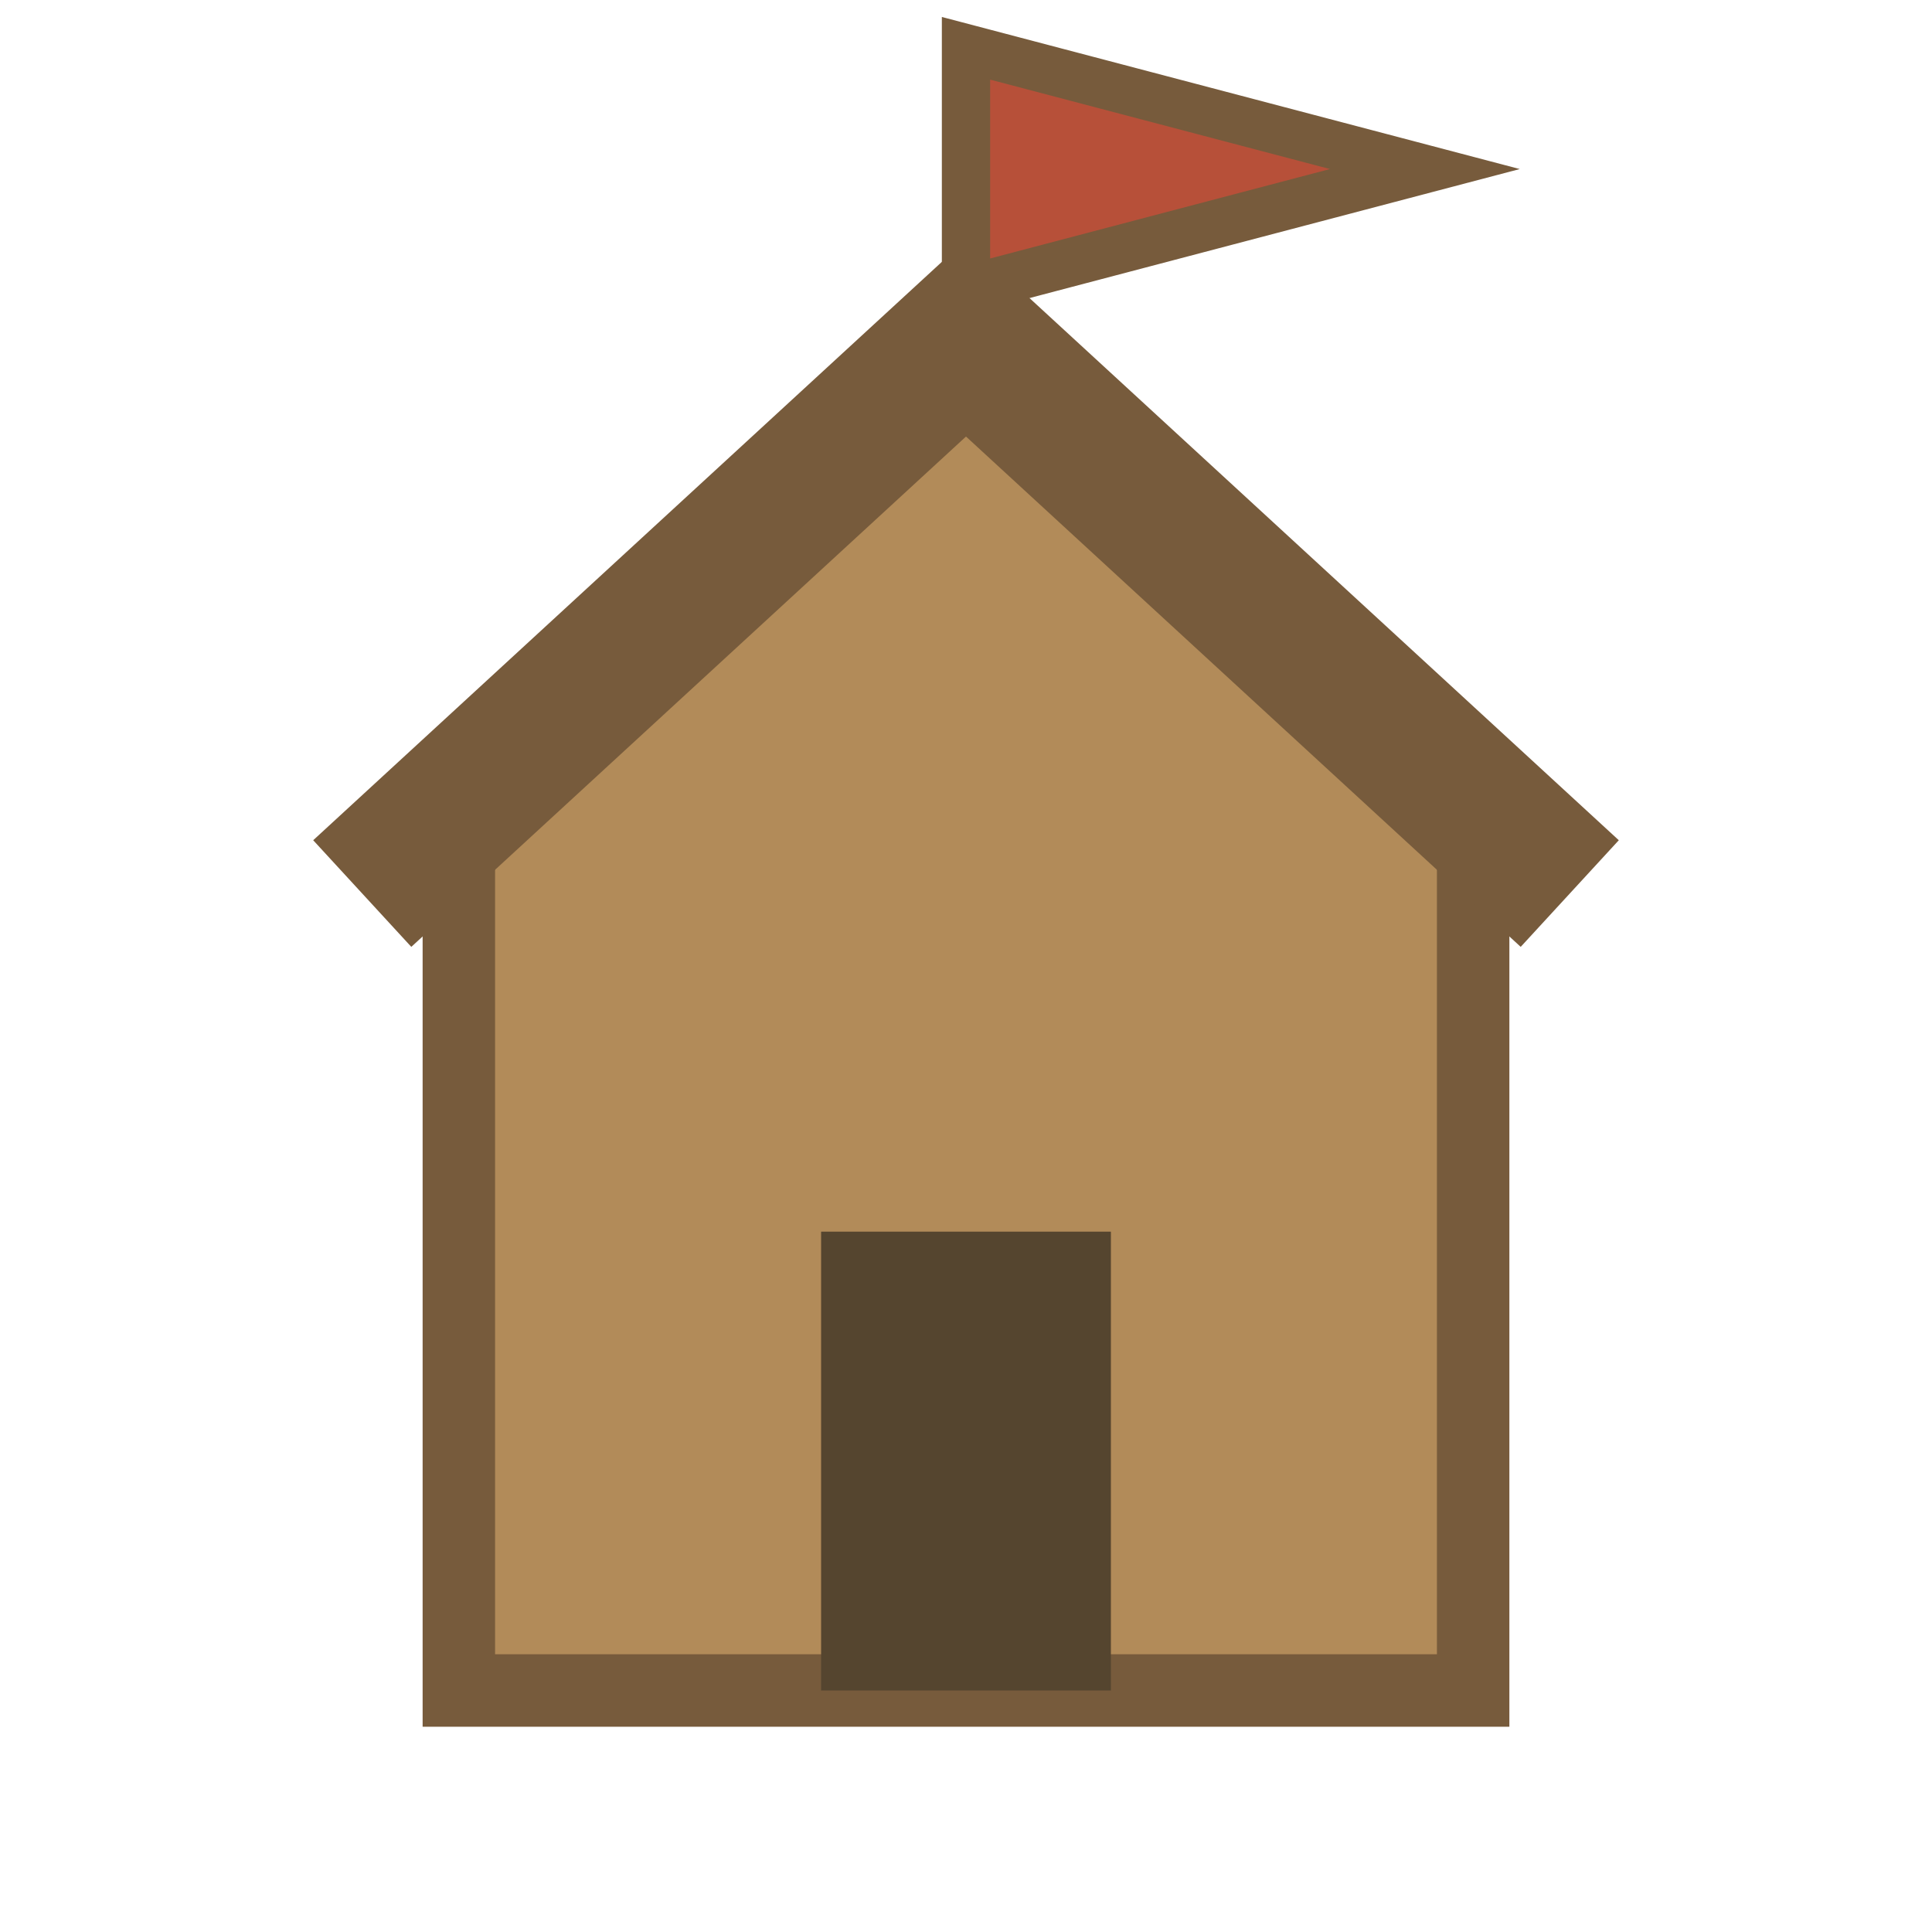
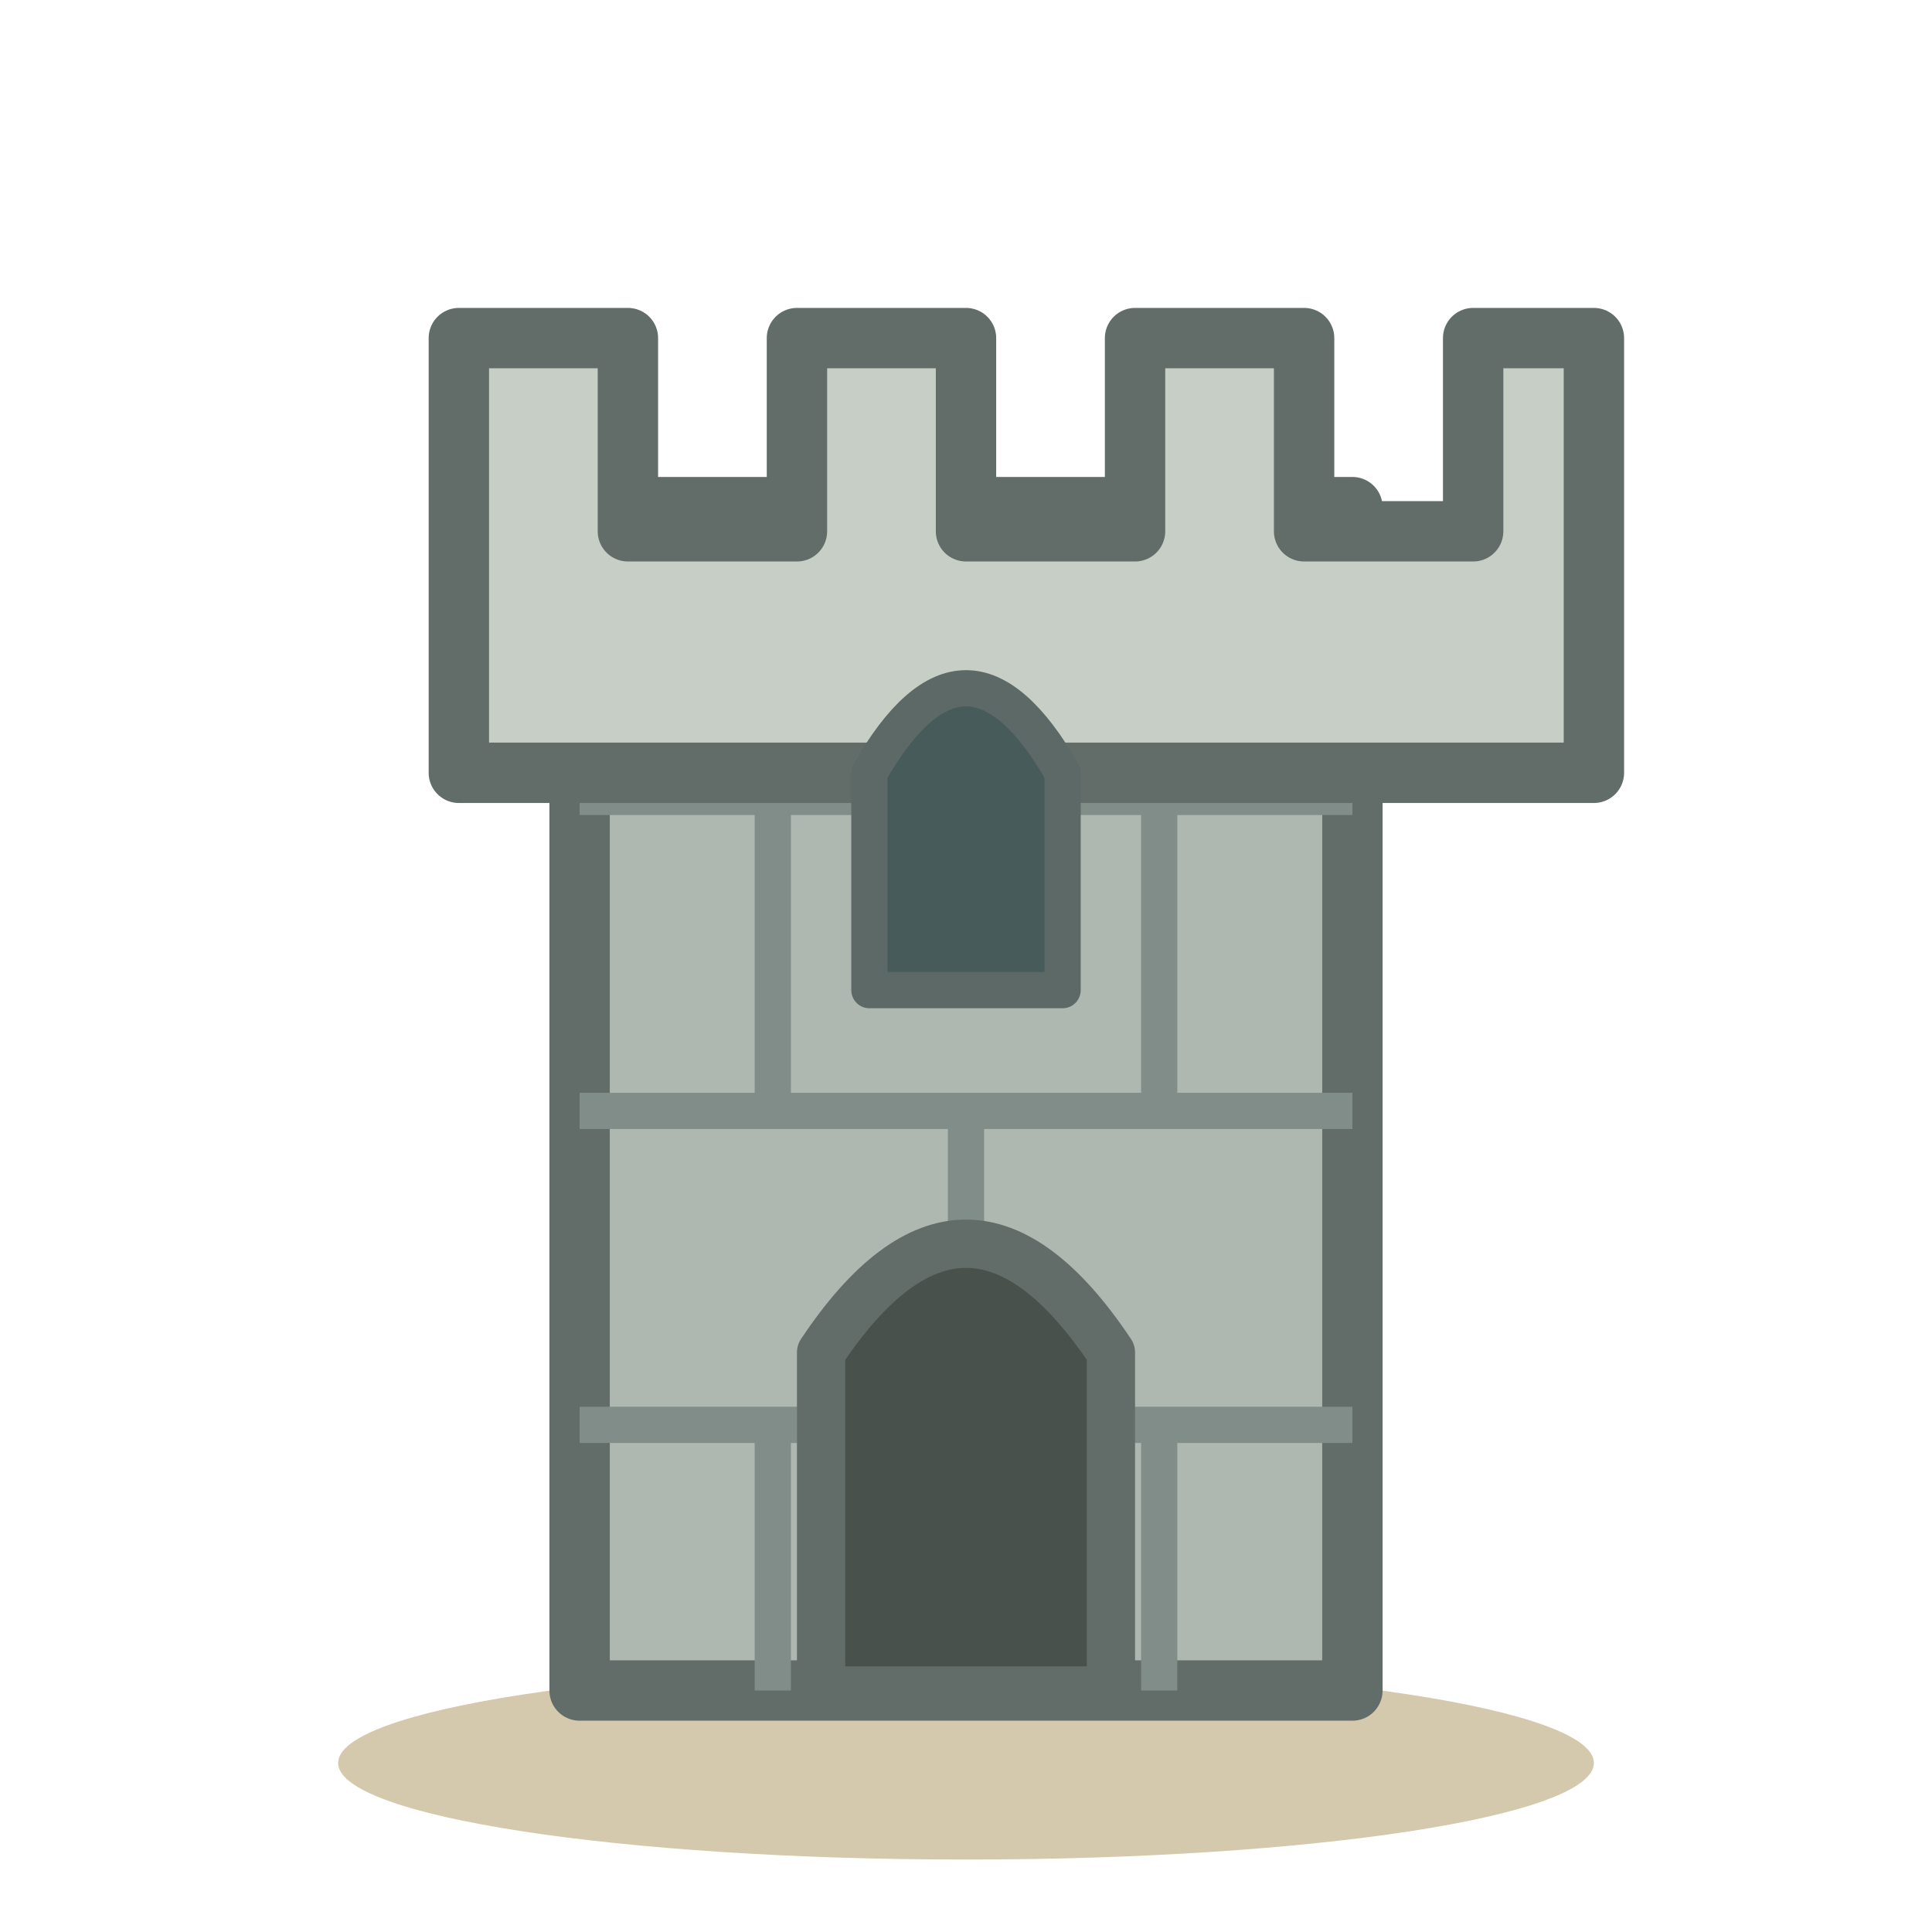
<svg xmlns="http://www.w3.org/2000/svg" viewBox="0 0 80 80">
-   <path d="M19 70V34l21-18 21 18v36z" fill="#b28b59" stroke="#775b3c" stroke-width="3" />
-   <path d="M15 37l25-23 25 23" fill="none" stroke="#775b3c" stroke-width="6" />
-   <path d="M34 70V51h12v19" fill="#55452f" />
-   <path d="M40 17V2l19 5-19 5" fill="#b75039" stroke="#775b3c" stroke-width="2" />
+   <g stroke-linejoin="round">
+     <ellipse cx="40" cy="73" rx="26" ry="4" fill="#d4c9ad" />
+     <path d="M24 21h32v49H24Z" fill="#afb7b1" stroke="#626d69" stroke-width="2.5" />
+     <path d="M24 33h32M24 46h32M24 59h32M40 22v11M32 33v13m16-13v13M40 46v13M32 59v11m16-11v11" stroke="#818d88" stroke-width="1.5" />
+     <path d="M19 14h7v8h7v-8h7v8h7v-8h7v8h7v-8h5v18H19Z" fill="#c7cec5" stroke="#626d69" stroke-width="2.5" />
+     <path d="M36 41v-9q4-7 8 0v9Z" fill="#485b5b" stroke="#5d6966" stroke-width="1.5" />
+     <path d="M34 70V56q6-9 12 0v14Z" fill="#49514d" stroke="#626d69" stroke-width="2" />
+   </g>
</svg>
